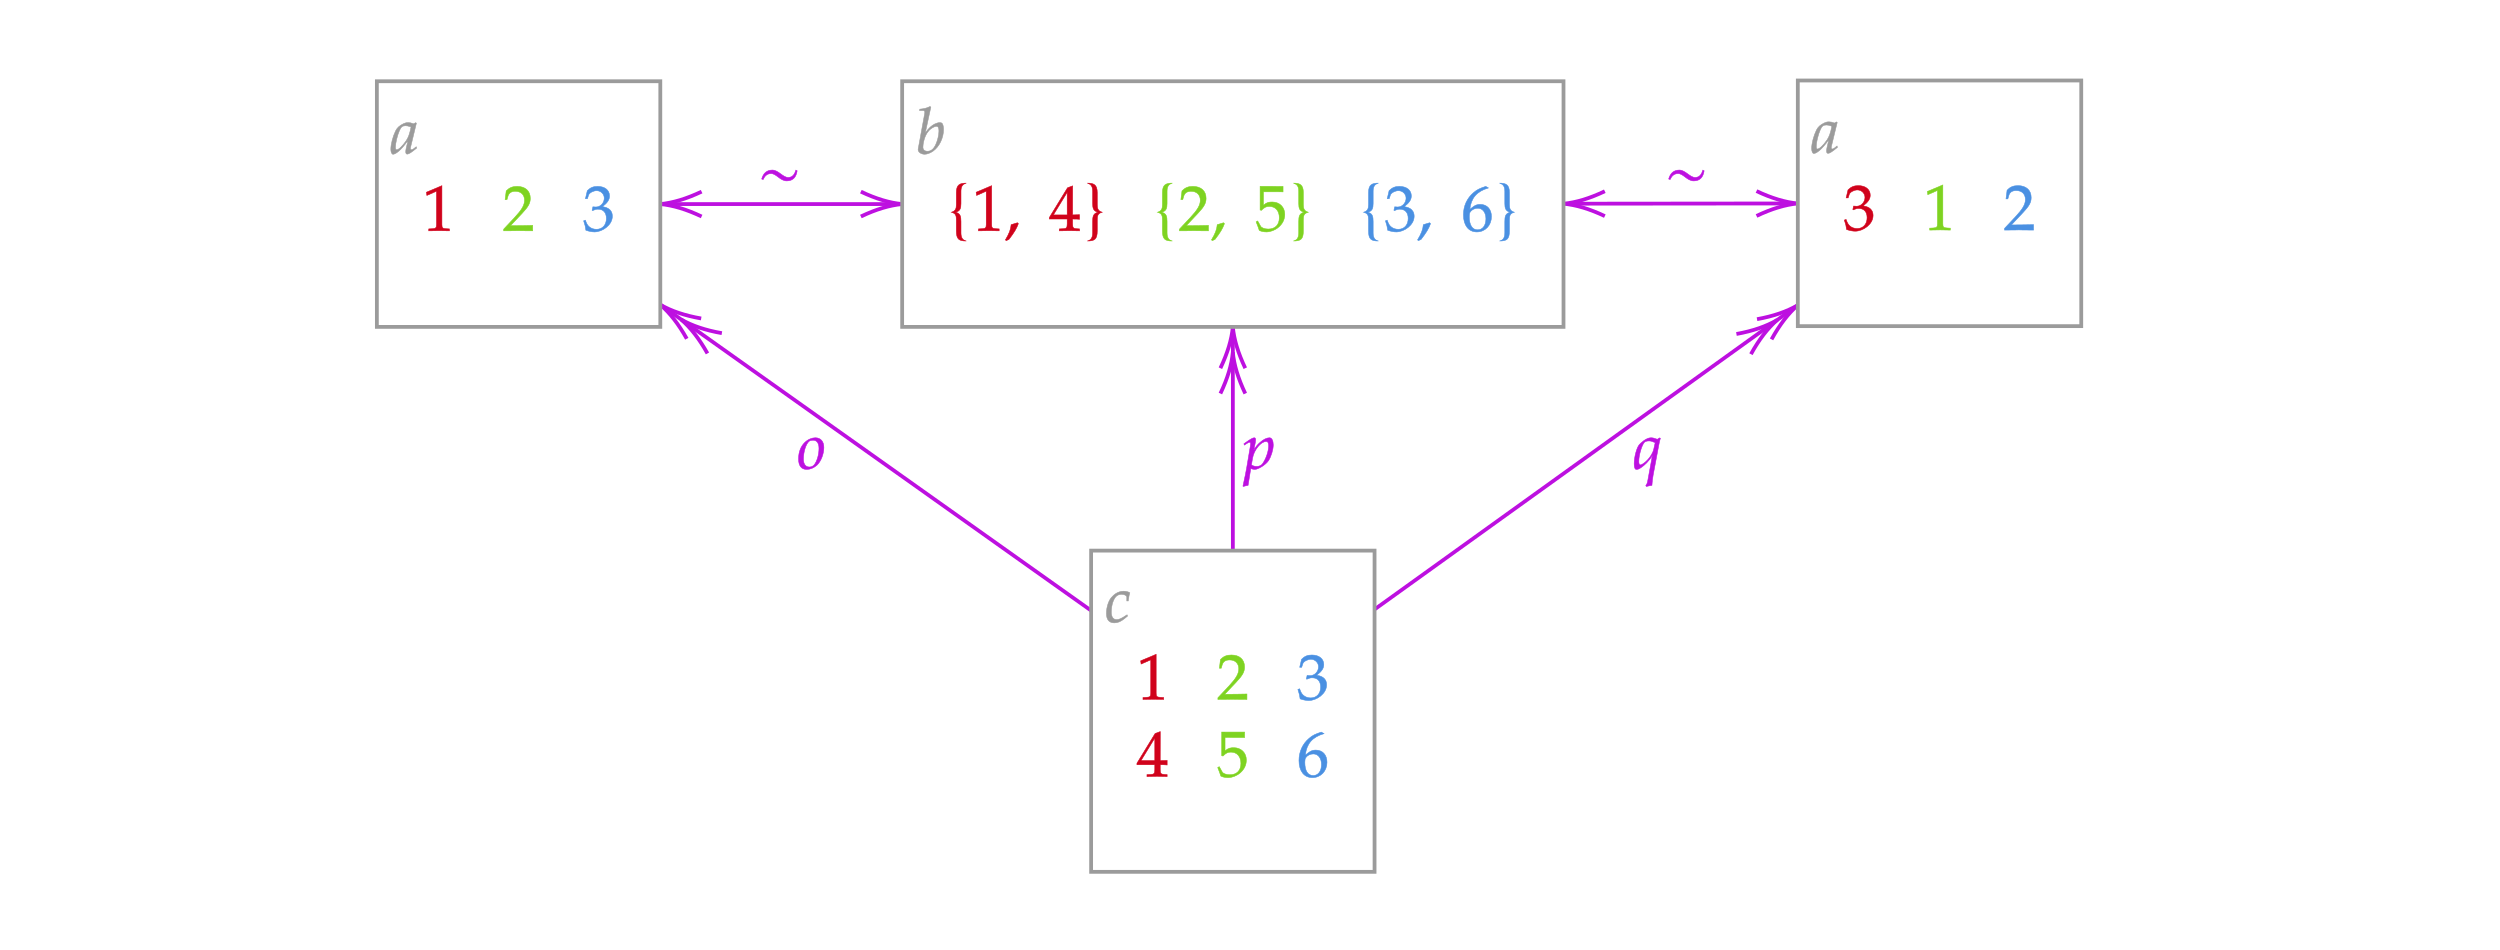
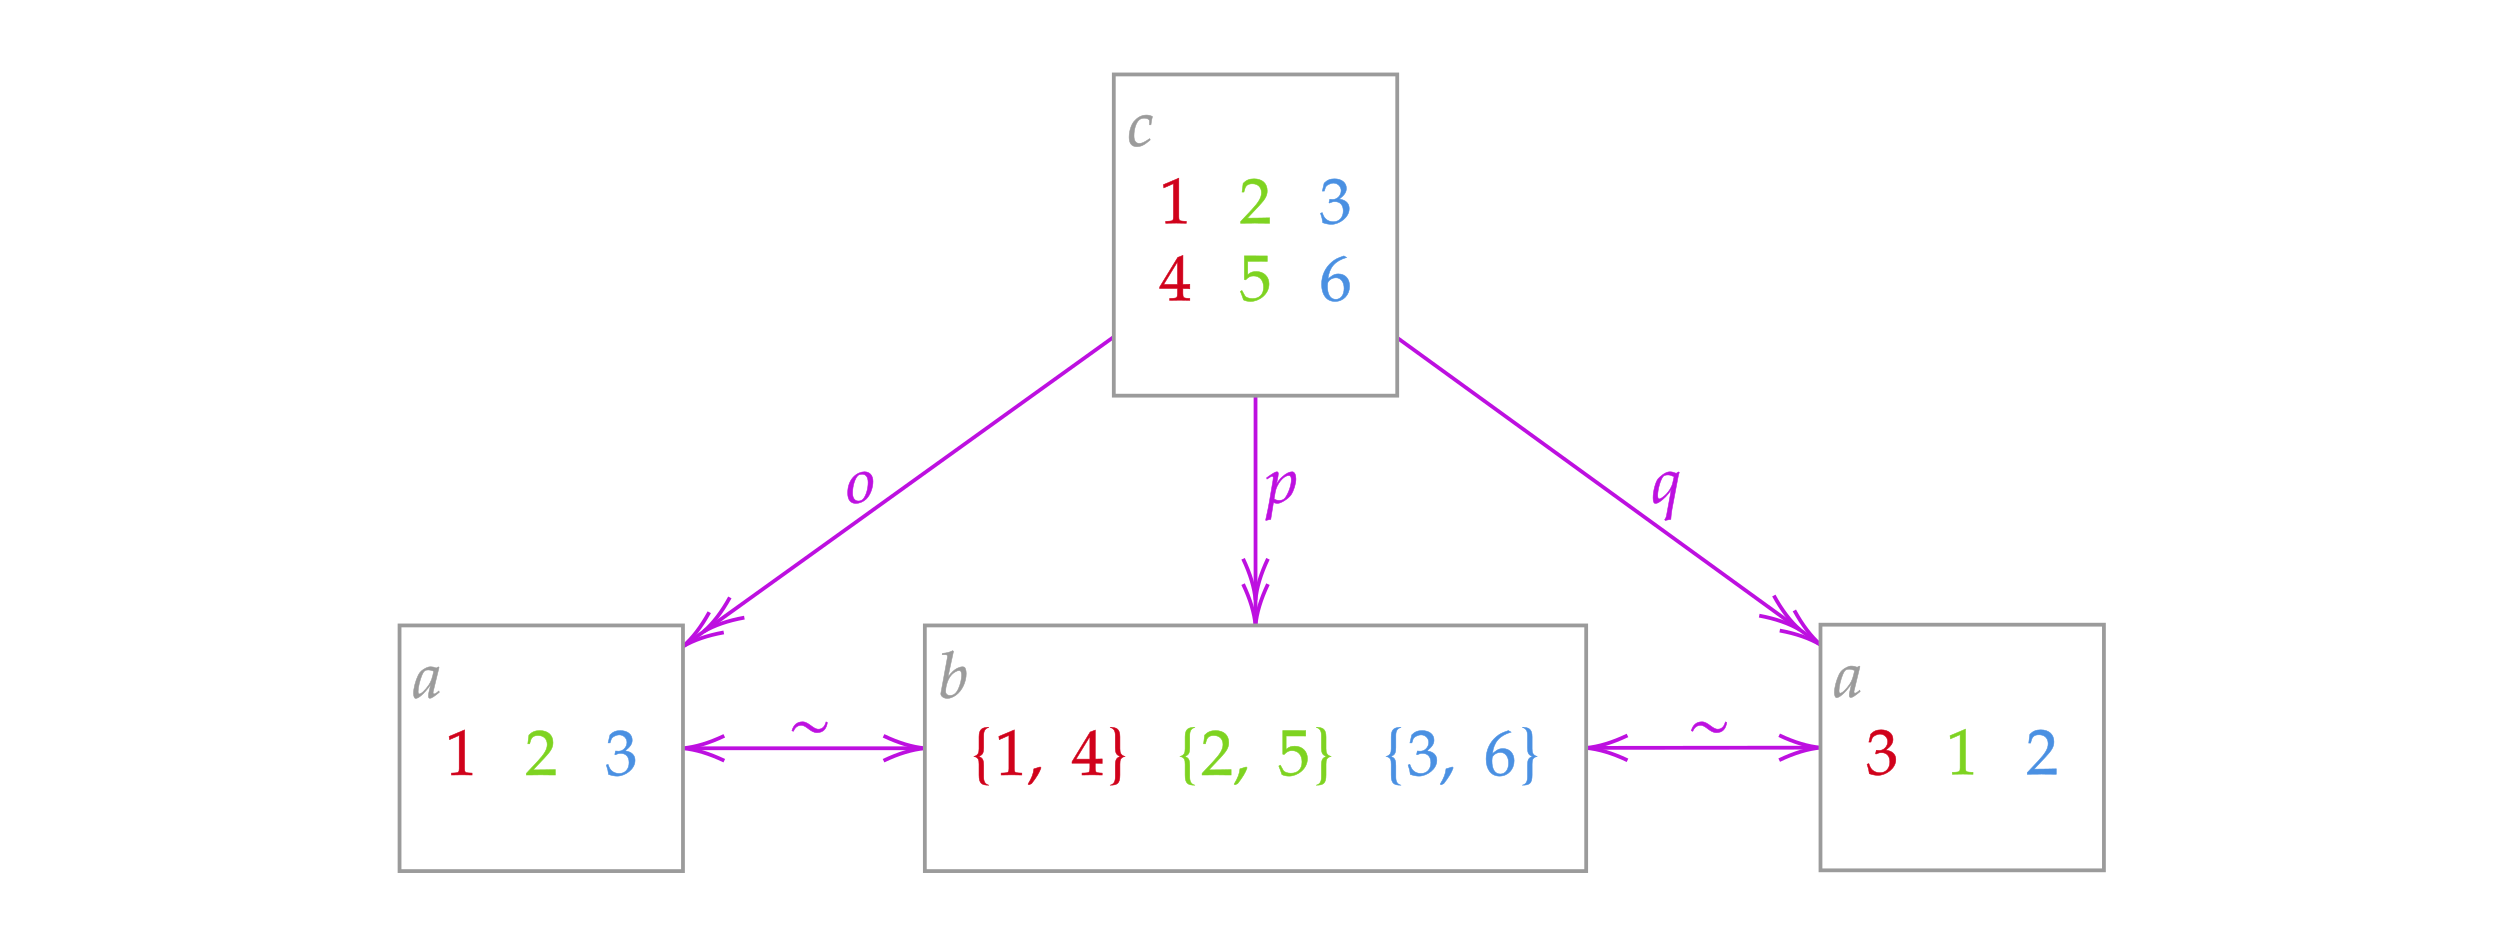
<svg xmlns="http://www.w3.org/2000/svg" x="0" y="0" width="661.533" height="251.267" style="         width:661.533px;         height:251.267px;         background: transparent;         fill: none; ">
  <svg class="role-diagram-draw-area">
    <g class="shapes-region" style="stroke: black; fill: none;">
      <g />
    </g>
    <g>
      <g class="connection-group">
        <g class="arrow-line">
-           <path class="connection real" stroke-dasharray="" d="  M176.73,54 L236.73,54" style="stroke: rgb(189, 16, 224); stroke-opacity: 1; stroke-width: 1px; fill: none; fill-opacity: 1;" />
-           <g stroke="rgb(189,16,224)" stroke-opacity="1" transform="matrix(-1,1.2246467991473532e-16,-1.2246467991473532e-16,-1,238.725,54)" style="stroke: rgb(189, 16, 224); stroke-width: 1px;">
+           <path class="connection real" stroke-dasharray="" d="  M182.73,198 L242.73,198" style="stroke: rgb(189, 16, 224); stroke-opacity: 1; stroke-width: 1px; fill: none; fill-opacity: 1;" />
+           <g stroke="rgb(189,16,224)" stroke-opacity="1" transform="matrix(-1,1.2246467991473532e-16,-1.2246467991473532e-16,-1,244.725,198)" style="stroke: rgb(189, 16, 224); stroke-width: 1px;">
            <path d=" M10.93,-3.29 Q4.96,-0.45 0,0 Q4.96,0.45 10.93,3.29" />
          </g>
-           <g stroke="rgb(189,16,224)" stroke-opacity="1" transform="matrix(1,0,0,1,174.725,54)" style="stroke: rgb(189, 16, 224); stroke-width: 1px;">
+           <g stroke="rgb(189,16,224)" stroke-opacity="1" transform="matrix(1,0,0,1,180.725,198)" style="stroke: rgb(189, 16, 224); stroke-width: 1px;">
            <path d=" M10.93,-3.29 Q4.96,-0.45 0,0 Q4.96,0.45 10.93,3.29" />
          </g>
        </g>
      </g>
      <g class="connection-group">
        <g class="arrow-line">
-           <path class="connection real" stroke-dasharray="" d="  M415.72,53.9 L473.73,53.84" style="stroke: rgb(189, 16, 224); stroke-opacity: 1; stroke-width: 1px; fill: none; fill-opacity: 1;" />
-           <g stroke="rgb(189,16,224)" stroke-opacity="1" transform="matrix(-0.9999995,0.001047197,-0.001047197,-0.9999995,475.725,53.84011)" style="stroke: rgb(189, 16, 224); stroke-width: 1px;">
+           <path class="connection real" stroke-dasharray="" d="  M421.72,197.9 L479.73,197.84" style="stroke: rgb(189, 16, 224); stroke-opacity: 1; stroke-width: 1px; fill: none; fill-opacity: 1;" />
+           <g stroke="rgb(189,16,224)" stroke-opacity="1" transform="matrix(-0.9999995,0.001047197,-0.001047197,-0.9999995,481.725,197.8401)" style="stroke: rgb(189, 16, 224); stroke-width: 1px;">
            <path d=" M10.93,-3.29 Q4.96,-0.45 0,0 Q4.96,0.45 10.93,3.29" />
          </g>
-           <g stroke="rgb(189,16,224)" stroke-opacity="1" transform="matrix(0.9999995,-0.001047197,0.001047197,0.9999995,413.725,53.90642)" style="stroke: rgb(189, 16, 224); stroke-width: 1px;">
+           <g stroke="rgb(189,16,224)" stroke-opacity="1" transform="matrix(0.9999995,-0.001047197,0.001047197,0.9999995,419.725,197.9064)" style="stroke: rgb(189, 16, 224); stroke-width: 1px;">
            <path d=" M10.93,-3.29 Q4.96,-0.45 0,0 Q4.96,0.45 10.93,3.29" />
          </g>
        </g>
      </g>
      <g class="connection-group">
        <g class="arrow-line">
-           <path class="connection real" stroke-dasharray="" d="  M288.73,161.57 L174.73,80.63" style="stroke: rgb(189, 16, 224); stroke-opacity: 1; stroke-width: 1px; fill: none; fill-opacity: 1;" />
-           <g stroke="rgb(189,16,224)" stroke-opacity="1" transform="matrix(0.81533,0.5789966,-0.5789966,0.81533,174.725,80.62698)" style="stroke: rgb(189, 16, 224); stroke-width: 1px;">
+           <path class="connection real" stroke-dasharray="" d="  M294.73,89.14 L180.73,171.06" style="stroke: rgb(189, 16, 224); stroke-opacity: 1; stroke-width: 1px; fill: none; fill-opacity: 1;" />
+           <g stroke="rgb(189,16,224)" stroke-opacity="1" transform="matrix(0.8120835,-0.5835412,0.5835412,0.8120835,180.725,171.0556)" style="stroke: rgb(189, 16, 224); stroke-width: 1px;">
            <path d=" M17.64,-3.29 Q11.67,-0.45 6.71,0 Q11.67,0.45 17.64,3.29 M10.93,-3.29 Q4.96,-0.45 0,0 Q4.96,0.45 10.93,3.29" />
          </g>
        </g>
      </g>
      <g class="connection-group">
        <g class="arrow-line">
-           <path class="connection real" stroke-dasharray="" d="  M326.23,145.7 L326.23,86.5" style="stroke: rgb(189, 16, 224); stroke-opacity: 1; stroke-width: 1px; fill: none; fill-opacity: 1;" />
-           <g stroke="rgb(189,16,224)" stroke-opacity="1" transform="matrix(3.061616997868383e-16,1,-1,3.061616997868383e-16,326.225,86.5)" style="stroke: rgb(189, 16, 224); stroke-width: 1px;">
+           <path class="connection real" stroke-dasharray="" d="  M332.23,104.7 L332.23,165.5" style="stroke: rgb(189, 16, 224); stroke-opacity: 1; stroke-width: 1px; fill: none; fill-opacity: 1;" />
+           <g stroke="rgb(189,16,224)" stroke-opacity="1" transform="matrix(-1.8369701987210297e-16,-1,1,-1.8369701987210297e-16,332.225,165.5)" style="stroke: rgb(189, 16, 224); stroke-width: 1px;">
            <path d=" M17.64,-3.29 Q11.67,-0.45 6.71,0 Q11.67,0.45 17.64,3.29 M10.93,-3.29 Q4.96,-0.45 0,0 Q4.96,0.45 10.93,3.29" />
          </g>
        </g>
      </g>
      <g class="connection-group">
        <g class="arrow-line">
-           <path class="connection real" stroke-dasharray="" d="  M363.73,161.25 L475.73,80.75" style="stroke: rgb(189, 16, 224); stroke-opacity: 1; stroke-width: 1px; fill: none; fill-opacity: 1;" />
-           <g stroke="rgb(189,16,224)" stroke-opacity="1" transform="matrix(-0.8119817,0.5836829,-0.5836829,-0.8119817,475.725,80.75187)" style="stroke: rgb(189, 16, 224); stroke-width: 1px;">
+           <path class="connection real" stroke-dasharray="" d="  M369.73,89.39 L481.73,170.61" style="stroke: rgb(189, 16, 224); stroke-opacity: 1; stroke-width: 1px; fill: none; fill-opacity: 1;" />
+           <g stroke="rgb(189,16,224)" stroke-opacity="1" transform="matrix(-0.8095296,-0.587079,0.587079,-0.8095296,481.725,170.6075)" style="stroke: rgb(189, 16, 224); stroke-width: 1px;">
            <path d=" M17.64,-3.29 Q11.67,-0.45 6.71,0 Q11.67,0.45 17.64,3.29 M10.93,-3.29 Q4.96,-0.45 0,0 Q4.96,0.45 10.93,3.29" />
          </g>
        </g>
      </g>
    </g>
    <g>
      <g>
-         <rect rx="0" ry="0" x="475.725" y="21.3" width="75" height="65" style="stroke: rgb(155, 155, 155); stroke-opacity: 1; stroke-width: 1px; fill: none; fill-opacity: 1;" />
-       </g>
-       <g>
-         <rect rx="0" ry="0" x="99.725" y="21.5" width="75" height="65" style="stroke: rgb(155, 155, 155); stroke-opacity: 1; stroke-width: 1px; fill: none; fill-opacity: 1;" />
-       </g>
-       <g>
-         <rect rx="0" ry="0" x="288.725" y="145.7" width="75" height="85" style="stroke: rgb(155, 155, 155); stroke-opacity: 1; stroke-width: 1px; fill: none; fill-opacity: 1;" />
-       </g>
-       <g>
-         <rect rx="0" ry="0" x="238.725" y="21.5" width="175" height="65" style="stroke: rgb(155, 155, 155); stroke-opacity: 1; stroke-width: 1px; fill: none; fill-opacity: 1;" />
+         <rect rx="0" ry="0" x="481.725" y="165.3" width="75" height="65" style="stroke: rgb(155, 155, 155); stroke-opacity: 1; stroke-width: 1px; fill: none; fill-opacity: 1;" />
+       </g>
+       <g>
+         <rect rx="0" ry="0" x="105.725" y="165.5" width="75" height="65" style="stroke: rgb(155, 155, 155); stroke-opacity: 1; stroke-width: 1px; fill: none; fill-opacity: 1;" />
+       </g>
+       <g>
+         <rect rx="0" ry="0" x="294.725" y="19.7" width="75" height="85" style="stroke: rgb(155, 155, 155); stroke-opacity: 1; stroke-width: 1px; fill: none; fill-opacity: 1;" />
+       </g>
+       <g>
+         <rect rx="0" ry="0" x="244.725" y="165.5" width="175" height="65" style="stroke: rgb(155, 155, 155); stroke-opacity: 1; stroke-width: 1px; fill: none; fill-opacity: 1;" />
      </g>
    </g>
    <g />
  </svg>
  <svg width="660" height="249.733" style="width:660px;height:249.733px;font-family:Asana-Math, Asana;background:transparent;">
    <g>
      <g>
        <g>
-           <g transform="matrix(1,0,0,1,479.3167,40.43335)">
+           <g transform="matrix(1,0,0,1,485.3333,184.4333)">
            <path transform="matrix(0.017,0,0,-0.017,0,0)" d="M271 204L242 77C238 60 236 42 236 26C236 4 245 -9 260 -9C283 -9 324 17 406 85L399 106C375 86 346 59 324 59C315 59 309 68 309 82C309 87 309 90 310 93L402 472L392 481L359 463C318 478 301 482 274 482C246 482 226 477 199 464C137 433 104 403 79 354C35 265 4 145 4 67C4 23 19 -11 38 -11C75 -11 155 41 271 204ZM319 414C297 305 278 253 244 201C187 117 126 59 94 59C82 59 76 72 76 99C76 163 104 280 139 360C163 415 186 433 234 433C257 433 275 429 319 414Z" stroke="rgb(155,155,155)" stroke-opacity="1" stroke-width="8" fill="rgb(155,155,155)" fill-opacity="1" />
          </g>
        </g>
      </g>
      <g>
        <g>
-           <g transform="matrix(1,0,0,1,479.3167,60.83334)">
-             <path transform="matrix(0.017,0,0,-0.017,0,0)" d="" stroke="rgb(189,16,224)" stroke-opacity="1" stroke-width="8" fill="rgb(189,16,224)" fill-opacity="1" />
-           </g>
-         </g>
-         <g>
-           <g transform="matrix(1,0,0,1,487.7833,60.83334)">
+           <g transform="matrix(1,0,0,1,485.3333,204.8333)">
+             <path transform="matrix(0.017,0,0,-0.017,0,0)" d="" stroke="rgb(189,16,224)" stroke-opacity="1" stroke-width="8" fill="rgb(189,16,224)" fill-opacity="1" />
+           </g>
+         </g>
+         <g>
+           <g transform="matrix(1,0,0,1,493.8,204.8333)">
            <path transform="matrix(0.017,0,0,-0.017,0,0)" d="M462 224C462 345 355 366 308 374C388 436 418 482 418 541C418 630 344 689 233 689C165 689 120 670 72 622L43 498L74 498L92 554C103 588 166 622 218 622C283 622 336 569 336 506C336 431 277 368 206 368C198 368 187 369 174 370L159 371L147 318L154 312C192 329 211 334 238 334C321 334 369 281 369 190C369 88 308 21 215 21C169 21 128 36 98 64C74 86 61 109 42 163L15 153C36 92 44 56 50 6C103 -12 147 -20 184 -20C307 -20 462 87 462 224Z" stroke="rgb(208,2,27)" stroke-opacity="1" stroke-width="8" fill="rgb(208,2,27)" fill-opacity="1" />
          </g>
        </g>
        <g>
-           <g transform="matrix(1,0,0,1,496.2833,60.83334)">
-             <path transform="matrix(0.017,0,0,-0.017,0,0)" d="" stroke="rgb(189,16,224)" stroke-opacity="1" stroke-width="8" fill="rgb(189,16,224)" fill-opacity="1" />
-           </g>
-         </g>
-         <g>
-           <g transform="matrix(1,0,0,1,508.9833,60.83334)">
+           <g transform="matrix(1,0,0,1,502.2833,204.8333)">
+             <path transform="matrix(0.017,0,0,-0.017,0,0)" d="" stroke="rgb(189,16,224)" stroke-opacity="1" stroke-width="8" fill="rgb(189,16,224)" fill-opacity="1" />
+           </g>
+         </g>
+         <g>
+           <g transform="matrix(1,0,0,1,514.9833,204.8333)">
            <path transform="matrix(0.017,0,0,-0.017,0,0)" d="M418 -3L418 27L366 30C311 33 301 44 301 96L301 700L60 598L67 548L217 614L217 96C217 44 206 33 152 30L96 27L96 -3C250 0 250 0 261 0C292 0 402 -3 418 -3Z" stroke="rgb(126,211,33)" stroke-opacity="1" stroke-width="8" fill="rgb(126,211,33)" fill-opacity="1" />
          </g>
        </g>
        <g>
-           <g transform="matrix(1,0,0,1,517.45,60.83334)">
-             <path transform="matrix(0.017,0,0,-0.017,0,0)" d="" stroke="rgb(189,16,224)" stroke-opacity="1" stroke-width="8" fill="rgb(189,16,224)" fill-opacity="1" />
-           </g>
-         </g>
-         <g>
-           <g transform="matrix(1,0,0,1,530.15,60.83334)">
+           <g transform="matrix(1,0,0,1,523.4667,204.8333)">
+             <path transform="matrix(0.017,0,0,-0.017,0,0)" d="" stroke="rgb(189,16,224)" stroke-opacity="1" stroke-width="8" fill="rgb(189,16,224)" fill-opacity="1" />
+           </g>
+         </g>
+         <g>
+           <g transform="matrix(1,0,0,1,536.1667,204.8333)">
            <path transform="matrix(0.017,0,0,-0.017,0,0)" d="M16 23L16 -3C203 -3 203 0 239 0C275 0 275 -3 468 -3L468 82C353 77 307 81 122 77L304 270C401 373 431 428 431 503C431 618 353 689 226 689C154 689 105 669 56 619L39 483L68 483L81 529C97 587 133 612 200 612C286 612 341 558 341 473C341 398 299 324 186 204Z" stroke="rgb(74,144,226)" stroke-opacity="1" stroke-width="8" fill="rgb(74,144,226)" fill-opacity="1" />
          </g>
        </g>
        <g>
-           <g transform="matrix(1,0,0,1,538.65,60.83334)">
+           <g transform="matrix(1,0,0,1,544.65,204.8333)">
            <path transform="matrix(0.017,0,0,-0.017,0,0)" d="" stroke="rgb(189,16,224)" stroke-opacity="1" stroke-width="8" fill="rgb(189,16,224)" fill-opacity="1" />
          </g>
        </g>
      </g>
      <g />
    </g>
    <g>
      <g>
        <g>
-           <g transform="matrix(1,0,0,1,103.35,40.63336)">
+           <g transform="matrix(1,0,0,1,109.35,184.6333)">
            <path transform="matrix(0.017,0,0,-0.017,0,0)" d="M271 204L242 77C238 60 236 42 236 26C236 4 245 -9 260 -9C283 -9 324 17 406 85L399 106C375 86 346 59 324 59C315 59 309 68 309 82C309 87 309 90 310 93L402 472L392 481L359 463C318 478 301 482 274 482C246 482 226 477 199 464C137 433 104 403 79 354C35 265 4 145 4 67C4 23 19 -11 38 -11C75 -11 155 41 271 204ZM319 414C297 305 278 253 244 201C187 117 126 59 94 59C82 59 76 72 76 99C76 163 104 280 139 360C163 415 186 433 234 433C257 433 275 429 319 414Z" stroke="rgb(155,155,155)" stroke-opacity="1" stroke-width="8" fill="rgb(155,155,155)" fill-opacity="1" />
          </g>
        </g>
      </g>
      <g>
        <g>
-           <g transform="matrix(1,0,0,1,103.35,61.03333)">
-             <path transform="matrix(0.017,0,0,-0.017,0,0)" d="" stroke="rgb(189,16,224)" stroke-opacity="1" stroke-width="8" fill="rgb(189,16,224)" fill-opacity="1" />
-           </g>
-         </g>
-         <g>
-           <g transform="matrix(1,0,0,1,111.8167,61.03333)">
+           <g transform="matrix(1,0,0,1,109.35,205.0333)">
+             <path transform="matrix(0.017,0,0,-0.017,0,0)" d="" stroke="rgb(189,16,224)" stroke-opacity="1" stroke-width="8" fill="rgb(189,16,224)" fill-opacity="1" />
+           </g>
+         </g>
+         <g>
+           <g transform="matrix(1,0,0,1,117.8167,205.0333)">
            <path transform="matrix(0.017,0,0,-0.017,0,0)" d="M418 -3L418 27L366 30C311 33 301 44 301 96L301 700L60 598L67 548L217 614L217 96C217 44 206 33 152 30L96 27L96 -3C250 0 250 0 261 0C292 0 402 -3 418 -3Z" stroke="rgb(208,2,27)" stroke-opacity="1" stroke-width="8" fill="rgb(208,2,27)" fill-opacity="1" />
          </g>
        </g>
        <g>
-           <g transform="matrix(1,0,0,1,120.3,61.03333)">
-             <path transform="matrix(0.017,0,0,-0.017,0,0)" d="" stroke="rgb(189,16,224)" stroke-opacity="1" stroke-width="8" fill="rgb(189,16,224)" fill-opacity="1" />
-           </g>
-         </g>
-         <g>
-           <g transform="matrix(1,0,0,1,133,61.03333)">
+           <g transform="matrix(1,0,0,1,126.3,205.0333)">
+             <path transform="matrix(0.017,0,0,-0.017,0,0)" d="" stroke="rgb(189,16,224)" stroke-opacity="1" stroke-width="8" fill="rgb(189,16,224)" fill-opacity="1" />
+           </g>
+         </g>
+         <g>
+           <g transform="matrix(1,0,0,1,139,205.0333)">
            <path transform="matrix(0.017,0,0,-0.017,0,0)" d="M16 23L16 -3C203 -3 203 0 239 0C275 0 275 -3 468 -3L468 82C353 77 307 81 122 77L304 270C401 373 431 428 431 503C431 618 353 689 226 689C154 689 105 669 56 619L39 483L68 483L81 529C97 587 133 612 200 612C286 612 341 558 341 473C341 398 299 324 186 204Z" stroke="rgb(126,211,33)" stroke-opacity="1" stroke-width="8" fill="rgb(126,211,33)" fill-opacity="1" />
          </g>
        </g>
        <g>
-           <g transform="matrix(1,0,0,1,141.4833,61.03333)">
-             <path transform="matrix(0.017,0,0,-0.017,0,0)" d="" stroke="rgb(189,16,224)" stroke-opacity="1" stroke-width="8" fill="rgb(189,16,224)" fill-opacity="1" />
-           </g>
-         </g>
-         <g>
-           <g transform="matrix(1,0,0,1,154.1833,61.03333)">
+           <g transform="matrix(1,0,0,1,147.4833,205.0333)">
+             <path transform="matrix(0.017,0,0,-0.017,0,0)" d="" stroke="rgb(189,16,224)" stroke-opacity="1" stroke-width="8" fill="rgb(189,16,224)" fill-opacity="1" />
+           </g>
+         </g>
+         <g>
+           <g transform="matrix(1,0,0,1,160.1833,205.0333)">
            <path transform="matrix(0.017,0,0,-0.017,0,0)" d="M462 224C462 345 355 366 308 374C388 436 418 482 418 541C418 630 344 689 233 689C165 689 120 670 72 622L43 498L74 498L92 554C103 588 166 622 218 622C283 622 336 569 336 506C336 431 277 368 206 368C198 368 187 369 174 370L159 371L147 318L154 312C192 329 211 334 238 334C321 334 369 281 369 190C369 88 308 21 215 21C169 21 128 36 98 64C74 86 61 109 42 163L15 153C36 92 44 56 50 6C103 -12 147 -20 184 -20C307 -20 462 87 462 224Z" stroke="rgb(74,144,226)" stroke-opacity="1" stroke-width="8" fill="rgb(74,144,226)" fill-opacity="1" />
          </g>
        </g>
        <g>
-           <g transform="matrix(1,0,0,1,162.6667,61.03333)">
+           <g transform="matrix(1,0,0,1,168.6667,205.0333)">
            <path transform="matrix(0.017,0,0,-0.017,0,0)" d="" stroke="rgb(189,16,224)" stroke-opacity="1" stroke-width="8" fill="rgb(189,16,224)" fill-opacity="1" />
          </g>
        </g>
      </g>
      <g />
    </g>
    <g>
      <g>
        <g>
-           <g transform="matrix(1,0,0,1,292.35,164.6334)">
+           <g transform="matrix(1,0,0,1,298.35,38.6333)">
            <path transform="matrix(0.017,0,0,-0.017,0,0)" d="M342 330L365 330C373 395 380 432 389 458C365 473 330 482 293 482C248 483 175 463 118 400C64 352 25 241 25 136C25 40 67 -11 147 -11C201 -11 249 9 304 54L354 95L346 115L331 105C259 57 221 40 186 40C130 40 101 80 101 159C101 267 136 371 185 409C206 425 230 433 261 433C306 433 342 414 342 390Z" stroke="rgb(155,155,155)" stroke-opacity="1" stroke-width="8" fill="rgb(155,155,155)" fill-opacity="1" />
          </g>
        </g>
      </g>
      <g>
        <g>
-           <g transform="matrix(1,0,0,1,292.35,185.0333)">
-             <path transform="matrix(0.017,0,0,-0.017,0,0)" d="" stroke="rgb(189,16,224)" stroke-opacity="1" stroke-width="8" fill="rgb(189,16,224)" fill-opacity="1" />
-           </g>
-         </g>
-         <g>
-           <g transform="matrix(1,0,0,1,300.8167,185.0333)">
+           <g transform="matrix(1,0,0,1,298.35,59.03333)">
+             <path transform="matrix(0.017,0,0,-0.017,0,0)" d="" stroke="rgb(189,16,224)" stroke-opacity="1" stroke-width="8" fill="rgb(189,16,224)" fill-opacity="1" />
+           </g>
+         </g>
+         <g>
+           <g transform="matrix(1,0,0,1,306.8167,59.03333)">
            <path transform="matrix(0.017,0,0,-0.017,0,0)" d="M418 -3L418 27L366 30C311 33 301 44 301 96L301 700L60 598L67 548L217 614L217 96C217 44 206 33 152 30L96 27L96 -3C250 0 250 0 261 0C292 0 402 -3 418 -3Z" stroke="rgb(208,2,27)" stroke-opacity="1" stroke-width="8" fill="rgb(208,2,27)" fill-opacity="1" />
          </g>
        </g>
        <g>
-           <g transform="matrix(1,0,0,1,309.3,185.0333)">
-             <path transform="matrix(0.017,0,0,-0.017,0,0)" d="" stroke="rgb(189,16,224)" stroke-opacity="1" stroke-width="8" fill="rgb(189,16,224)" fill-opacity="1" />
-           </g>
-         </g>
-         <g>
-           <g transform="matrix(1,0,0,1,322,185.0333)">
+           <g transform="matrix(1,0,0,1,315.3,59.03333)">
+             <path transform="matrix(0.017,0,0,-0.017,0,0)" d="" stroke="rgb(189,16,224)" stroke-opacity="1" stroke-width="8" fill="rgb(189,16,224)" fill-opacity="1" />
+           </g>
+         </g>
+         <g>
+           <g transform="matrix(1,0,0,1,328,59.03333)">
            <path transform="matrix(0.017,0,0,-0.017,0,0)" d="M16 23L16 -3C203 -3 203 0 239 0C275 0 275 -3 468 -3L468 82C353 77 307 81 122 77L304 270C401 373 431 428 431 503C431 618 353 689 226 689C154 689 105 669 56 619L39 483L68 483L81 529C97 587 133 612 200 612C286 612 341 558 341 473C341 398 299 324 186 204Z" stroke="rgb(126,211,33)" stroke-opacity="1" stroke-width="8" fill="rgb(126,211,33)" fill-opacity="1" />
          </g>
        </g>
        <g>
-           <g transform="matrix(1,0,0,1,330.4833,185.0333)">
-             <path transform="matrix(0.017,0,0,-0.017,0,0)" d="" stroke="rgb(189,16,224)" stroke-opacity="1" stroke-width="8" fill="rgb(189,16,224)" fill-opacity="1" />
-           </g>
-         </g>
-         <g>
-           <g transform="matrix(1,0,0,1,343.1833,185.0333)">
+           <g transform="matrix(1,0,0,1,336.4833,59.03333)">
+             <path transform="matrix(0.017,0,0,-0.017,0,0)" d="" stroke="rgb(189,16,224)" stroke-opacity="1" stroke-width="8" fill="rgb(189,16,224)" fill-opacity="1" />
+           </g>
+         </g>
+         <g>
+           <g transform="matrix(1,0,0,1,349.1667,59.03333)">
            <path transform="matrix(0.017,0,0,-0.017,0,0)" d="M462 224C462 345 355 366 308 374C388 436 418 482 418 541C418 630 344 689 233 689C165 689 120 670 72 622L43 498L74 498L92 554C103 588 166 622 218 622C283 622 336 569 336 506C336 431 277 368 206 368C198 368 187 369 174 370L159 371L147 318L154 312C192 329 211 334 238 334C321 334 369 281 369 190C369 88 308 21 215 21C169 21 128 36 98 64C74 86 61 109 42 163L15 153C36 92 44 56 50 6C103 -12 147 -20 184 -20C307 -20 462 87 462 224Z" stroke="rgb(74,144,226)" stroke-opacity="1" stroke-width="8" fill="rgb(74,144,226)" fill-opacity="1" />
          </g>
        </g>
        <g>
-           <g transform="matrix(1,0,0,1,351.6667,185.0333)">
-             <path transform="matrix(0.017,0,0,-0.017,0,0)" d="" stroke="rgb(189,16,224)" stroke-opacity="1" stroke-width="8" fill="rgb(189,16,224)" fill-opacity="1" />
-           </g>
-         </g>
-       </g>
-       <g>
-         <g>
-           <g transform="matrix(1,0,0,1,292.35,205.4333)">
+           <g transform="matrix(1,0,0,1,357.6667,59.03333)">
+             <path transform="matrix(0.017,0,0,-0.017,0,0)" d="" stroke="rgb(189,16,224)" stroke-opacity="1" stroke-width="8" fill="rgb(189,16,224)" fill-opacity="1" />
+           </g>
+         </g>
+       </g>
+       <g>
+         <g>
+           <g transform="matrix(1,0,0,1,298.35,79.43332)">
            <path transform="matrix(0.017,0,0,-0.017,0,0)" d="" stroke="rgb(155,155,155)" stroke-opacity="1" stroke-width="8" fill="rgb(155,155,155)" fill-opacity="1" />
          </g>
        </g>
        <g>
-           <g transform="matrix(1,0,0,1,300.8167,205.4333)">
+           <g transform="matrix(1,0,0,1,306.8167,79.43332)">
            <path transform="matrix(0.017,0,0,-0.017,0,0)" d="M280 181L280 106C280 46 269 32 220 30L158 27L158 -3C291 0 291 0 315 0C339 0 339 0 472 -3L472 27L424 30C375 33 364 46 364 106L364 181C423 181 444 180 472 177L472 248L364 245L365 697L285 667L2 204L2 181ZM280 245L65 245L280 597Z" stroke="rgb(208,2,27)" stroke-opacity="1" stroke-width="8" fill="rgb(208,2,27)" fill-opacity="1" />
          </g>
        </g>
        <g>
-           <g transform="matrix(1,0,0,1,309.3,205.4333)">
+           <g transform="matrix(1,0,0,1,315.3,79.43332)">
            <path transform="matrix(0.017,0,0,-0.017,0,0)" d="" stroke="rgb(155,155,155)" stroke-opacity="1" stroke-width="8" fill="rgb(155,155,155)" fill-opacity="1" />
          </g>
        </g>
        <g>
-           <g transform="matrix(1,0,0,1,322,205.4333)">
+           <g transform="matrix(1,0,0,1,328,79.43332)">
            <path transform="matrix(0.017,0,0,-0.017,0,0)" d="M459 253C459 366 378 446 264 446C216 446 180 443 127 396L127 605L432 604L432 689L75 690L75 322L95 316C142 363 169 377 218 377C314 377 374 309 374 201C374 90 310 25 201 25C147 25 97 43 83 69L37 151L13 137C36 80 48 48 62 4C90 -11 130 -20 173 -20C301 -20 459 89 459 253Z" stroke="rgb(126,211,33)" stroke-opacity="1" stroke-width="8" fill="rgb(126,211,33)" fill-opacity="1" />
          </g>
        </g>
        <g>
-           <g transform="matrix(1,0,0,1,330.4833,205.4333)">
+           <g transform="matrix(1,0,0,1,336.4833,79.43332)">
            <path transform="matrix(0.017,0,0,-0.017,0,0)" d="" stroke="rgb(155,155,155)" stroke-opacity="1" stroke-width="8" fill="rgb(155,155,155)" fill-opacity="1" />
          </g>
        </g>
        <g>
-           <g transform="matrix(1,0,0,1,343.1833,205.4333)">
+           <g transform="matrix(1,0,0,1,349.1667,79.43332)">
            <path transform="matrix(0.017,0,0,-0.017,0,0)" d="M131 331C152 512 241 611 421 665L379 689C283 657 242 637 191 593C88 506 32 384 32 247C32 82 112 -20 241 -20C371 -20 468 83 468 219C468 334 399 409 293 409C216 409 184 370 131 331ZM255 349C331 349 382 283 382 184C382 80 331 13 254 13C169 13 123 86 123 220C123 255 127 274 138 291C160 325 207 349 255 349Z" stroke="rgb(74,144,226)" stroke-opacity="1" stroke-width="8" fill="rgb(74,144,226)" fill-opacity="1" />
          </g>
        </g>
        <g>
-           <g transform="matrix(1,0,0,1,351.6667,205.4333)">
+           <g transform="matrix(1,0,0,1,357.6667,79.43332)">
            <path transform="matrix(0.017,0,0,-0.017,0,0)" d="" stroke="rgb(155,155,155)" stroke-opacity="1" stroke-width="8" fill="rgb(155,155,155)" fill-opacity="1" />
          </g>
        </g>
      </g>
      <g />
    </g>
    <g>
      <g>
        <g>
-           <g transform="matrix(1,0,0,1,211.0167,124.0333)">
+           <g transform="matrix(1,0,0,1,224.0167,133.0333)">
            <path transform="matrix(0.017,0,0,-0.017,0,0)" d="M17 152C17 46 62 -11 145 -11C200 -11 260 15 305 57C367 116 411 230 411 331C411 425 361 482 278 482C174 482 17 382 17 152ZM241 444C302 444 335 399 335 315C335 219 304 113 260 60C242 39 216 27 185 27C127 27 93 72 93 151C93 264 132 387 181 427C194 438 217 444 241 444Z" stroke="rgb(189,16,224)" stroke-opacity="1" stroke-width="8" fill="rgb(189,16,224)" fill-opacity="1" />
          </g>
        </g>
      </g>
    </g>
    <g>
      <g>
        <g>
-           <g transform="matrix(1,0,0,1,432.0167,124.0333)">
+           <g transform="matrix(1,0,0,1,437.0167,133.0333)">
            <path transform="matrix(0.017,0,0,-0.017,0,0)" d="M385 458C342 475 313 482 284 482C209 482 121 394 103 374C63 327 24 181 24 78C24 19 36 -11 60 -11C82 -11 101 -3 133 19C180 51 259 121 308 209L232 -205C227 -229 217 -249 205 -262L214 -276C245 -268 276 -262 300 -259C304 -205 310 -150 319 -100L405 356C416 417 422 443 432 474L418 480ZM118 59C104 59 96 80 96 113C96 209 139 359 181 409C193 424 222 433 254 433C282 433 303 427 351 406L330 311C301 174 160 59 118 59Z" stroke="rgb(189,16,224)" stroke-opacity="1" stroke-width="8" fill="rgb(189,16,224)" fill-opacity="1" />
          </g>
        </g>
      </g>
    </g>
    <g>
      <g>
        <g>
-           <g transform="matrix(1,0,0,1,200.5667,51.03333)">
+           <g transform="matrix(1,0,0,1,208.5667,197.0333)">
            <path transform="matrix(0.017,0,0,-0.017,0,0)" d="M610 344L590 354C572 293 540 240 470 240C388 240 318 355 224 355C132 355 82 300 58 216L80 207C104 261 142 300 204 300C286 300 346 186 448 186C550 186 596 251 610 344Z" stroke="rgb(189,16,224)" stroke-opacity="1" stroke-width="8" fill="rgb(189,16,224)" fill-opacity="1" />
          </g>
        </g>
      </g>
    </g>
    <g>
      <g>
        <g>
-           <g transform="matrix(1,0,0,1,242.3167,40.63336)">
+           <g transform="matrix(1,0,0,1,248.3167,184.6333)">
            <path transform="matrix(0.017,0,0,-0.017,0,0)" d="M235 722L223 733C171 707 135 698 63 691L59 670L107 670C131 670 141 663 141 646C141 639 140 628 139 622L38 71C37 68 37 64 37 61C37 22 85 -11 140 -11C177 -11 228 8 271 39C367 107 433 244 433 376C433 414 424 453 412 468C405 477 392 482 377 482C353 482 323 474 295 460C244 433 211 403 149 324ZM322 424C348 424 361 401 361 352C361 288 340 202 310 137C277 68 237 36 183 36C137 36 112 59 112 101C112 135 127 276 208 361C241 395 293 424 322 424Z" stroke="rgb(155,155,155)" stroke-opacity="1" stroke-width="8" fill="rgb(155,155,155)" fill-opacity="1" />
          </g>
        </g>
      </g>
      <g>
        <g>
-           <g transform="matrix(1,0,0,1,242.3167,61.03333)">
-             <path transform="matrix(0.017,0,0,-0.017,0,0)" d="" stroke="rgb(189,16,224)" stroke-opacity="1" stroke-width="8" fill="rgb(189,16,224)" fill-opacity="1" />
-           </g>
-         </g>
-         <g>
-           <g transform="matrix(1,0,0,1,250.7833,60.79999)">
+           <g transform="matrix(1,0,0,1,248.3167,205.0333)">
+             <path transform="matrix(0.017,0,0,-0.017,0,0)" d="" stroke="rgb(189,16,224)" stroke-opacity="1" stroke-width="8" fill="rgb(189,16,224)" fill-opacity="1" />
+           </g>
+         </g>
+         <g>
+           <g transform="matrix(1,0,0,1,256.7833,204.8)">
            <path transform="matrix(0.017,0,0,-0.017,0,0)" d="M289 -175C226 -161 206 -117 206 -45L206 128C206 207 197 253 125 272L125 274C194 292 206 335 206 409L206 595C206 667 224 707 289 726C189 726 134 703 134 578L134 392C134 327 120 292 58 273C124 254 134 223 134 151L134 -17C134 -149 176 -175 289 -175Z" stroke="rgb(208,2,27)" stroke-opacity="1" stroke-width="8" fill="rgb(208,2,27)" fill-opacity="1" />
          </g>
        </g>
        <g>
-           <g transform="matrix(1,0,0,1,257.2833,61.03333)">
+           <g transform="matrix(1,0,0,1,263.2833,205.0333)">
            <path transform="matrix(0.017,0,0,-0.017,0,0)" d="M418 -3L418 27L366 30C311 33 301 44 301 96L301 700L60 598L67 548L217 614L217 96C217 44 206 33 152 30L96 27L96 -3C250 0 250 0 261 0C292 0 402 -3 418 -3Z" stroke="rgb(208,2,27)" stroke-opacity="1" stroke-width="8" fill="rgb(208,2,27)" fill-opacity="1" />
          </g>
        </g>
        <g>
-           <g transform="matrix(1,0,0,1,265.7667,61.03333)">
+           <g transform="matrix(1,0,0,1,271.7667,205.0333)">
            <path transform="matrix(0.017,0,0,-0.017,0,0)" d="M204 123C177 114 159 108 106 93C99 17 74 -48 16 -144L30 -155L71 -136C152 -31 190 32 218 109Z" stroke="rgb(208,2,27)" stroke-opacity="1" stroke-width="8" fill="rgb(208,2,27)" fill-opacity="1" />
          </g>
        </g>
        <g>
-           <g transform="matrix(1,0,0,1,273.4,61.03333)">
+           <g transform="matrix(1,0,0,1,279.4,205.0333)">
            <path transform="matrix(0.017,0,0,-0.017,0,0)" d="M529 181L529 106C529 46 518 32 469 30L407 27L407 -3C540 0 540 0 564 0C588 0 588 0 721 -3L721 27L673 30C624 33 613 46 613 106L613 181C672 181 693 180 721 177L721 248L613 245L614 697L534 667L251 204L251 181ZM529 245L314 245L529 597Z" stroke="rgb(208,2,27)" stroke-opacity="1" stroke-width="8" fill="rgb(208,2,27)" fill-opacity="1" />
          </g>
        </g>
        <g>
-           <g transform="matrix(1,0,0,1,286.9667,60.79999)">
+           <g transform="matrix(1,0,0,1,292.9667,204.8)">
            <path transform="matrix(0.017,0,0,-0.017,0,0)" d="M275 273C213 292 199 327 199 392L199 578C199 703 144 726 44 726C109 707 127 667 127 595L127 409C127 335 139 292 208 274L208 272C136 253 127 207 127 128L127 -45C127 -117 107 -161 44 -175C157 -175 199 -149 199 -17L199 151C199 223 209 254 275 273Z" stroke="rgb(208,2,27)" stroke-opacity="1" stroke-width="8" fill="rgb(208,2,27)" fill-opacity="1" />
          </g>
        </g>
        <g>
-           <g transform="matrix(1,0,0,1,292.6166,61.03333)">
-             <path transform="matrix(0.017,0,0,-0.017,0,0)" d="" stroke="rgb(189,16,224)" stroke-opacity="1" stroke-width="8" fill="rgb(189,16,224)" fill-opacity="1" />
-           </g>
-         </g>
-         <g>
-           <g transform="matrix(1,0,0,1,305.3167,60.79999)">
+           <g transform="matrix(1,0,0,1,298.6166,205.0333)">
+             <path transform="matrix(0.017,0,0,-0.017,0,0)" d="" stroke="rgb(189,16,224)" stroke-opacity="1" stroke-width="8" fill="rgb(189,16,224)" fill-opacity="1" />
+           </g>
+         </g>
+         <g>
+           <g transform="matrix(1,0,0,1,311.3167,204.8)">
            <path transform="matrix(0.017,0,0,-0.017,0,0)" d="M289 -175C226 -161 206 -117 206 -45L206 128C206 207 197 253 125 272L125 274C194 292 206 335 206 409L206 595C206 667 224 707 289 726C189 726 134 703 134 578L134 392C134 327 120 292 58 273C124 254 134 223 134 151L134 -17C134 -149 176 -175 289 -175Z" stroke="rgb(126,211,33)" stroke-opacity="1" stroke-width="8" fill="rgb(126,211,33)" fill-opacity="1" />
          </g>
        </g>
        <g>
-           <g transform="matrix(1,0,0,1,311.8167,61.03333)">
+           <g transform="matrix(1,0,0,1,317.8167,205.0333)">
            <path transform="matrix(0.017,0,0,-0.017,0,0)" d="M16 23L16 -3C203 -3 203 0 239 0C275 0 275 -3 468 -3L468 82C353 77 307 81 122 77L304 270C401 373 431 428 431 503C431 618 353 689 226 689C154 689 105 669 56 619L39 483L68 483L81 529C97 587 133 612 200 612C286 612 341 558 341 473C341 398 299 324 186 204Z" stroke="rgb(126,211,33)" stroke-opacity="1" stroke-width="8" fill="rgb(126,211,33)" fill-opacity="1" />
          </g>
        </g>
        <g>
-           <g transform="matrix(1,0,0,1,320.3,61.03333)">
+           <g transform="matrix(1,0,0,1,326.3,205.0333)">
            <path transform="matrix(0.017,0,0,-0.017,0,0)" d="M204 123C177 114 159 108 106 93C99 17 74 -48 16 -144L30 -155L71 -136C152 -31 190 32 218 109Z" stroke="rgb(126,211,33)" stroke-opacity="1" stroke-width="8" fill="rgb(126,211,33)" fill-opacity="1" />
          </g>
        </g>
        <g>
-           <g transform="matrix(1,0,0,1,327.9333,61.03333)">
+           <g transform="matrix(1,0,0,1,333.9333,205.0333)">
            <path transform="matrix(0.017,0,0,-0.017,0,0)" d="M708 253C708 366 627 446 513 446C465 446 429 443 376 396L376 605L681 604L681 689L324 690L324 322L344 316C391 363 418 377 467 377C563 377 623 309 623 201C623 90 559 25 450 25C396 25 346 43 332 69L286 151L262 137C285 80 297 48 311 4C339 -11 379 -20 422 -20C550 -20 708 89 708 253Z" stroke="rgb(126,211,33)" stroke-opacity="1" stroke-width="8" fill="rgb(126,211,33)" fill-opacity="1" />
          </g>
        </g>
        <g>
-           <g transform="matrix(1,0,0,1,341.5,60.79999)">
+           <g transform="matrix(1,0,0,1,347.5,204.8)">
            <path transform="matrix(0.017,0,0,-0.017,0,0)" d="M275 273C213 292 199 327 199 392L199 578C199 703 144 726 44 726C109 707 127 667 127 595L127 409C127 335 139 292 208 274L208 272C136 253 127 207 127 128L127 -45C127 -117 107 -161 44 -175C157 -175 199 -149 199 -17L199 151C199 223 209 254 275 273Z" stroke="rgb(126,211,33)" stroke-opacity="1" stroke-width="8" fill="rgb(126,211,33)" fill-opacity="1" />
          </g>
        </g>
        <g>
-           <g transform="matrix(1,0,0,1,347.15,61.03333)">
-             <path transform="matrix(0.017,0,0,-0.017,0,0)" d="" stroke="rgb(189,16,224)" stroke-opacity="1" stroke-width="8" fill="rgb(189,16,224)" fill-opacity="1" />
-           </g>
-         </g>
-         <g>
-           <g transform="matrix(1,0,0,1,359.85,60.79999)">
+           <g transform="matrix(1,0,0,1,353.15,205.0333)">
+             <path transform="matrix(0.017,0,0,-0.017,0,0)" d="" stroke="rgb(189,16,224)" stroke-opacity="1" stroke-width="8" fill="rgb(189,16,224)" fill-opacity="1" />
+           </g>
+         </g>
+         <g>
+           <g transform="matrix(1,0,0,1,365.85,204.8)">
            <path transform="matrix(0.017,0,0,-0.017,0,0)" d="M289 -175C226 -161 206 -117 206 -45L206 128C206 207 197 253 125 272L125 274C194 292 206 335 206 409L206 595C206 667 224 707 289 726C189 726 134 703 134 578L134 392C134 327 120 292 58 273C124 254 134 223 134 151L134 -17C134 -149 176 -175 289 -175Z" stroke="rgb(74,144,226)" stroke-opacity="1" stroke-width="8" fill="rgb(74,144,226)" fill-opacity="1" />
          </g>
        </g>
        <g>
-           <g transform="matrix(1,0,0,1,366.35,61.03333)">
+           <g transform="matrix(1,0,0,1,372.35,205.0333)">
            <path transform="matrix(0.017,0,0,-0.017,0,0)" d="M462 224C462 345 355 366 308 374C388 436 418 482 418 541C418 630 344 689 233 689C165 689 120 670 72 622L43 498L74 498L92 554C103 588 166 622 218 622C283 622 336 569 336 506C336 431 277 368 206 368C198 368 187 369 174 370L159 371L147 318L154 312C192 329 211 334 238 334C321 334 369 281 369 190C369 88 308 21 215 21C169 21 128 36 98 64C74 86 61 109 42 163L15 153C36 92 44 56 50 6C103 -12 147 -20 184 -20C307 -20 462 87 462 224Z" stroke="rgb(74,144,226)" stroke-opacity="1" stroke-width="8" fill="rgb(74,144,226)" fill-opacity="1" />
          </g>
        </g>
        <g>
-           <g transform="matrix(1,0,0,1,374.8333,61.03333)">
+           <g transform="matrix(1,0,0,1,380.8333,205.0333)">
            <path transform="matrix(0.017,0,0,-0.017,0,0)" d="M204 123C177 114 159 108 106 93C99 17 74 -48 16 -144L30 -155L71 -136C152 -31 190 32 218 109Z" stroke="rgb(74,144,226)" stroke-opacity="1" stroke-width="8" fill="rgb(74,144,226)" fill-opacity="1" />
          </g>
        </g>
        <g>
-           <g transform="matrix(1,0,0,1,382.4667,61.03333)">
+           <g transform="matrix(1,0,0,1,388.4667,205.0333)">
            <path transform="matrix(0.017,0,0,-0.017,0,0)" d="M380 331C401 512 490 611 670 665L628 689C532 657 491 637 440 593C337 506 281 384 281 247C281 82 361 -20 490 -20C620 -20 717 83 717 219C717 334 648 409 542 409C465 409 433 370 380 331ZM504 349C580 349 631 283 631 184C631 80 580 13 503 13C418 13 372 86 372 220C372 255 376 274 387 291C409 325 456 349 504 349Z" stroke="rgb(74,144,226)" stroke-opacity="1" stroke-width="8" fill="rgb(74,144,226)" fill-opacity="1" />
          </g>
        </g>
        <g>
-           <g transform="matrix(1,0,0,1,396.0333,60.79999)">
+           <g transform="matrix(1,0,0,1,402.0333,204.8)">
            <path transform="matrix(0.017,0,0,-0.017,0,0)" d="M275 273C213 292 199 327 199 392L199 578C199 703 144 726 44 726C109 707 127 667 127 595L127 409C127 335 139 292 208 274L208 272C136 253 127 207 127 128L127 -45C127 -117 107 -161 44 -175C157 -175 199 -149 199 -17L199 151C199 223 209 254 275 273Z" stroke="rgb(74,144,226)" stroke-opacity="1" stroke-width="8" fill="rgb(74,144,226)" fill-opacity="1" />
          </g>
        </g>
        <g>
-           <g transform="matrix(1,0,0,1,401.6833,61.03333)">
+           <g transform="matrix(1,0,0,1,407.6833,205.0333)">
            <path transform="matrix(0.017,0,0,-0.017,0,0)" d="" stroke="rgb(189,16,224)" stroke-opacity="1" stroke-width="8" fill="rgb(189,16,224)" fill-opacity="1" />
          </g>
        </g>
      </g>
      <g />
    </g>
    <g>
      <g>
        <g>
-           <g transform="matrix(1,0,0,1,329.0167,124.0333)">
+           <g transform="matrix(1,0,0,1,335.0167,133.0333)">
            <path transform="matrix(0.017,0,0,-0.017,0,0)" d="M176 -11C232 -11 347 62 390 125C431 186 465 296 465 371C465 438 442 482 406 482C364 482 311 456 259 409C218 374 198 348 162 289L186 408C189 425 191 440 191 452C191 471 183 482 169 482C148 482 110 461 36 408L8 388L15 368L47 389C75 407 86 412 95 412C105 412 112 403 112 389C112 381 110 361 108 351L50 8C40 -52 21 -143 1 -233L-7 -270L0 -276C21 -269 41 -264 73 -259L115 3C136 -4 158 -11 176 -11ZM143 165C165 293 272 424 355 424C381 424 393 402 393 356C393 275 353 156 300 80C280 51 248 36 207 36C176 36 151 43 125 59Z" stroke="rgb(189,16,224)" stroke-opacity="1" stroke-width="8" fill="rgb(189,16,224)" fill-opacity="1" />
          </g>
        </g>
      </g>
    </g>
    <g>
      <g>
        <g>
-           <g transform="matrix(1,0,0,1,440.5667,51.03333)">
+           <g transform="matrix(1,0,0,1,446.55,197.0333)">
            <path transform="matrix(0.017,0,0,-0.017,0,0)" d="M610 344L590 354C572 293 540 240 470 240C388 240 318 355 224 355C132 355 82 300 58 216L80 207C104 261 142 300 204 300C286 300 346 186 448 186C550 186 596 251 610 344Z" stroke="rgb(189,16,224)" stroke-opacity="1" stroke-width="8" fill="rgb(189,16,224)" fill-opacity="1" />
          </g>
        </g>
      </g>
    </g>
  </svg>
</svg>
